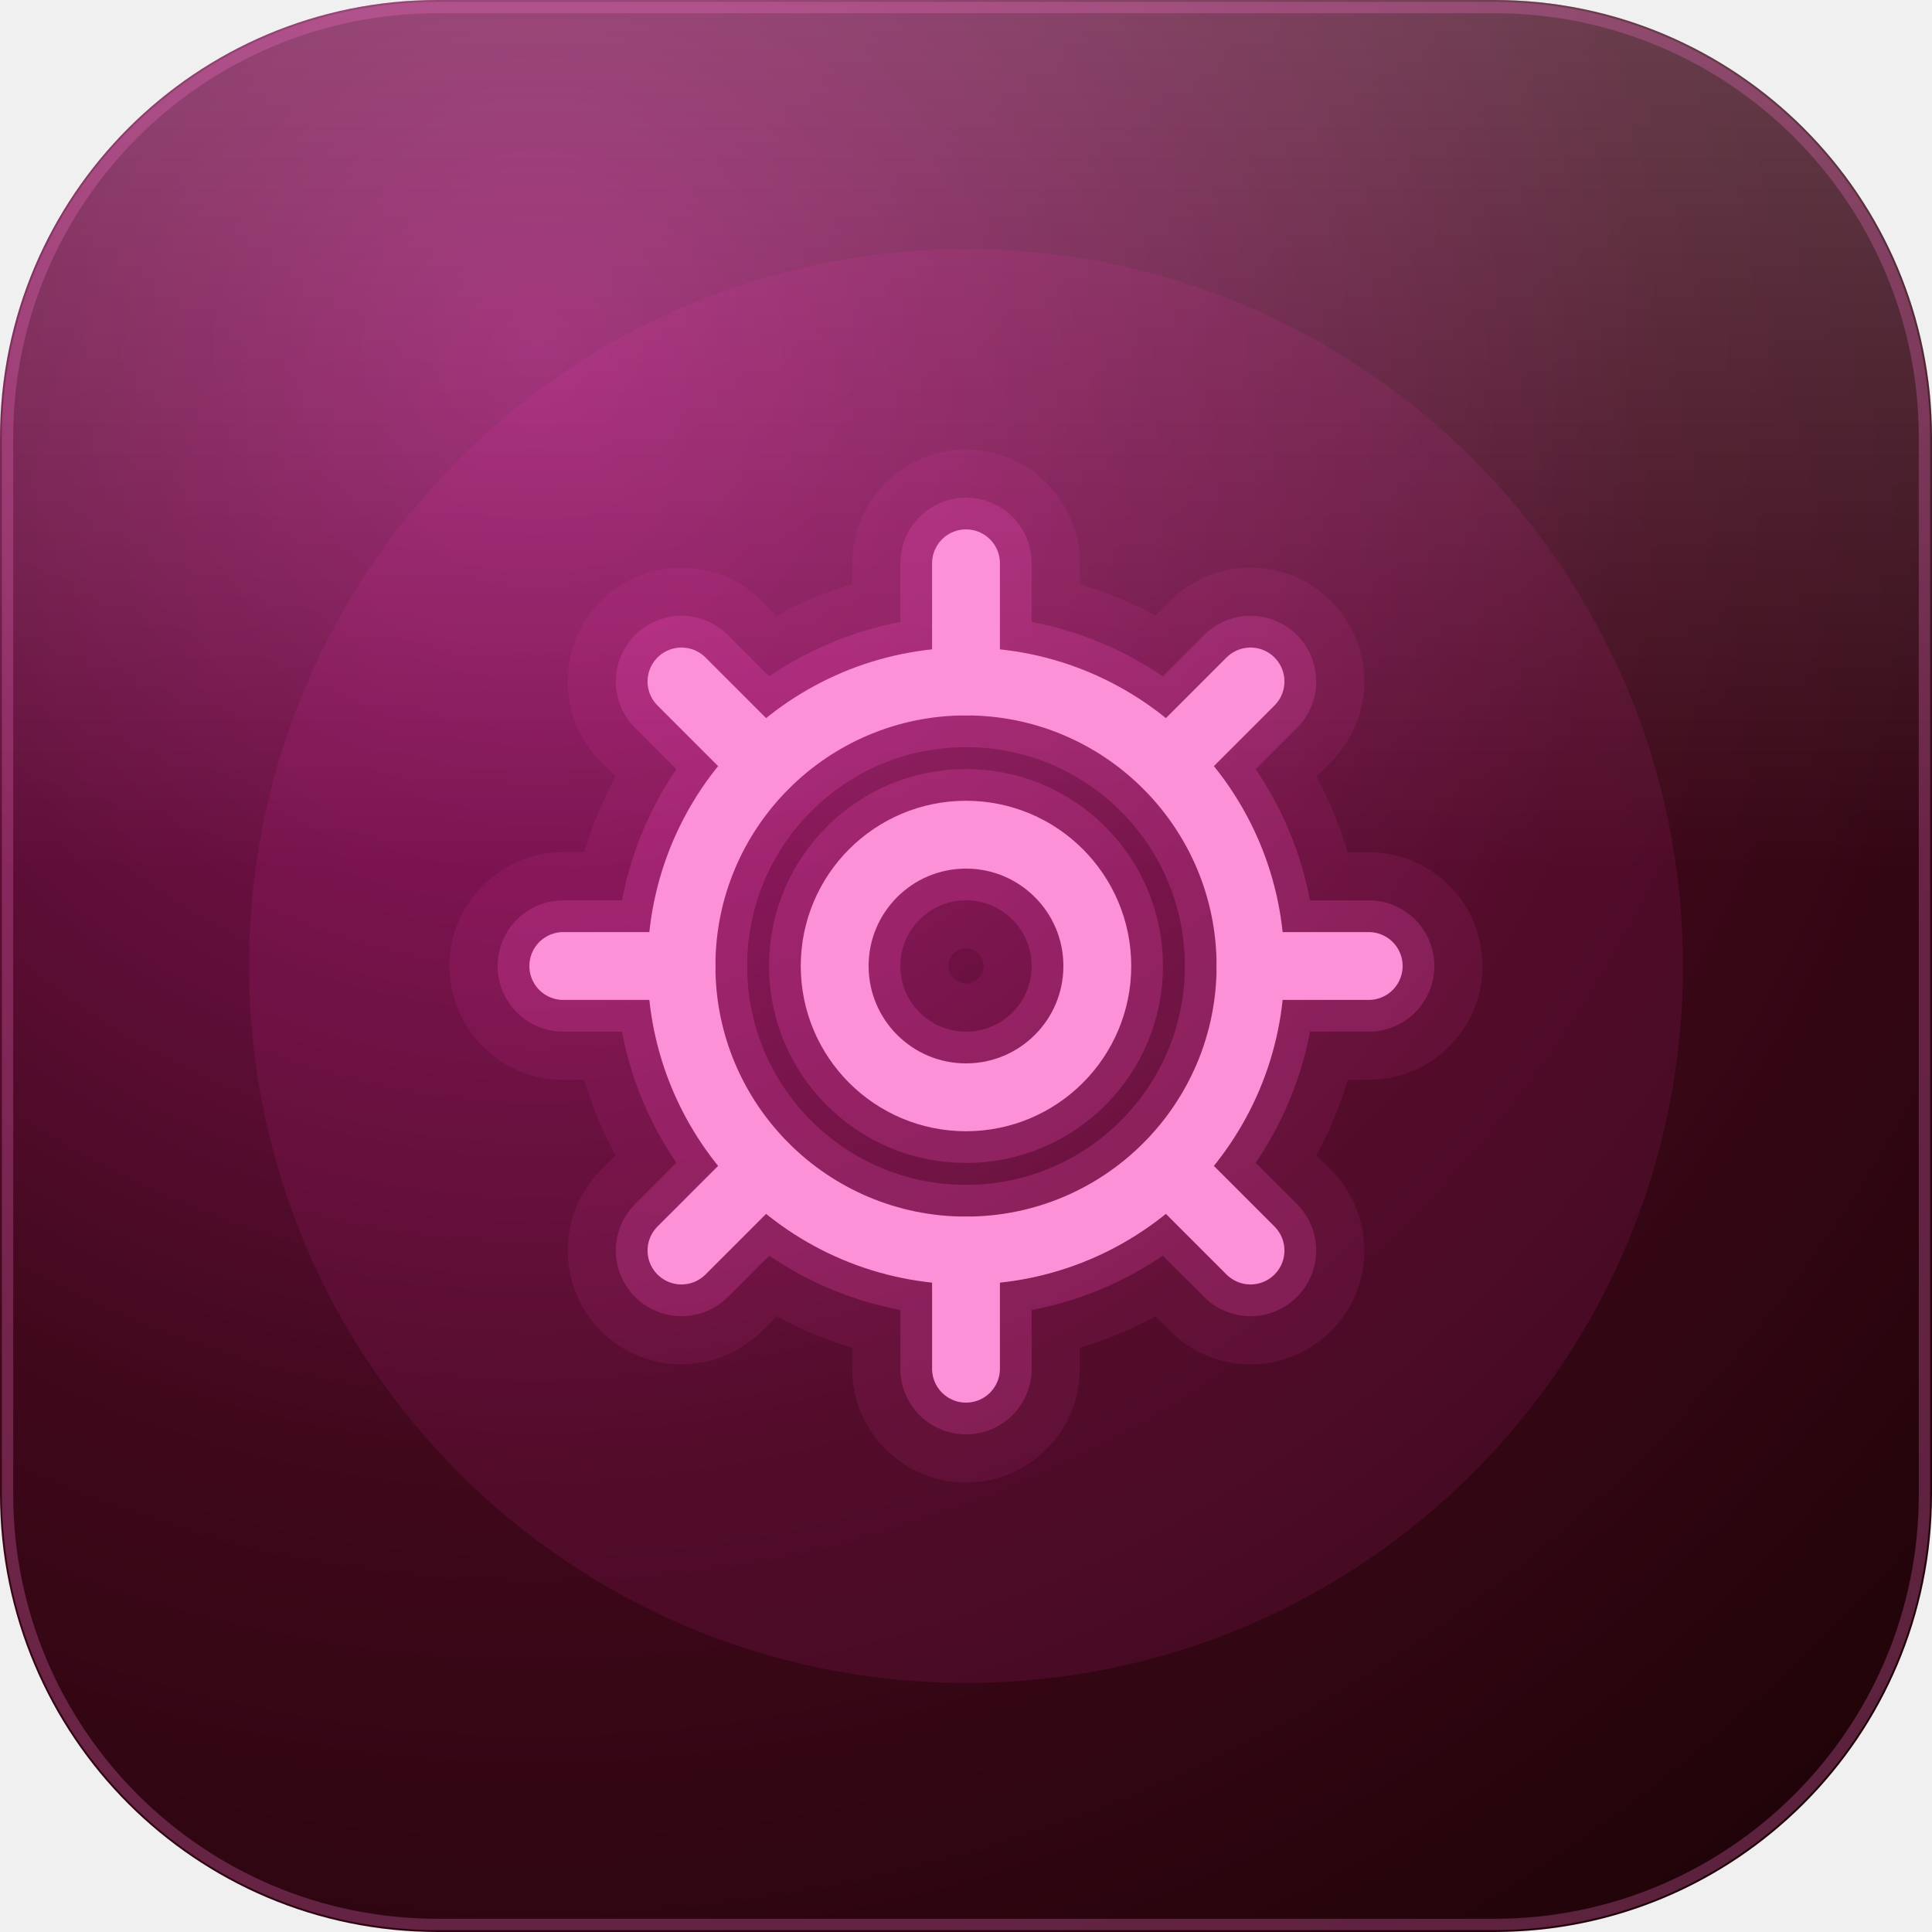
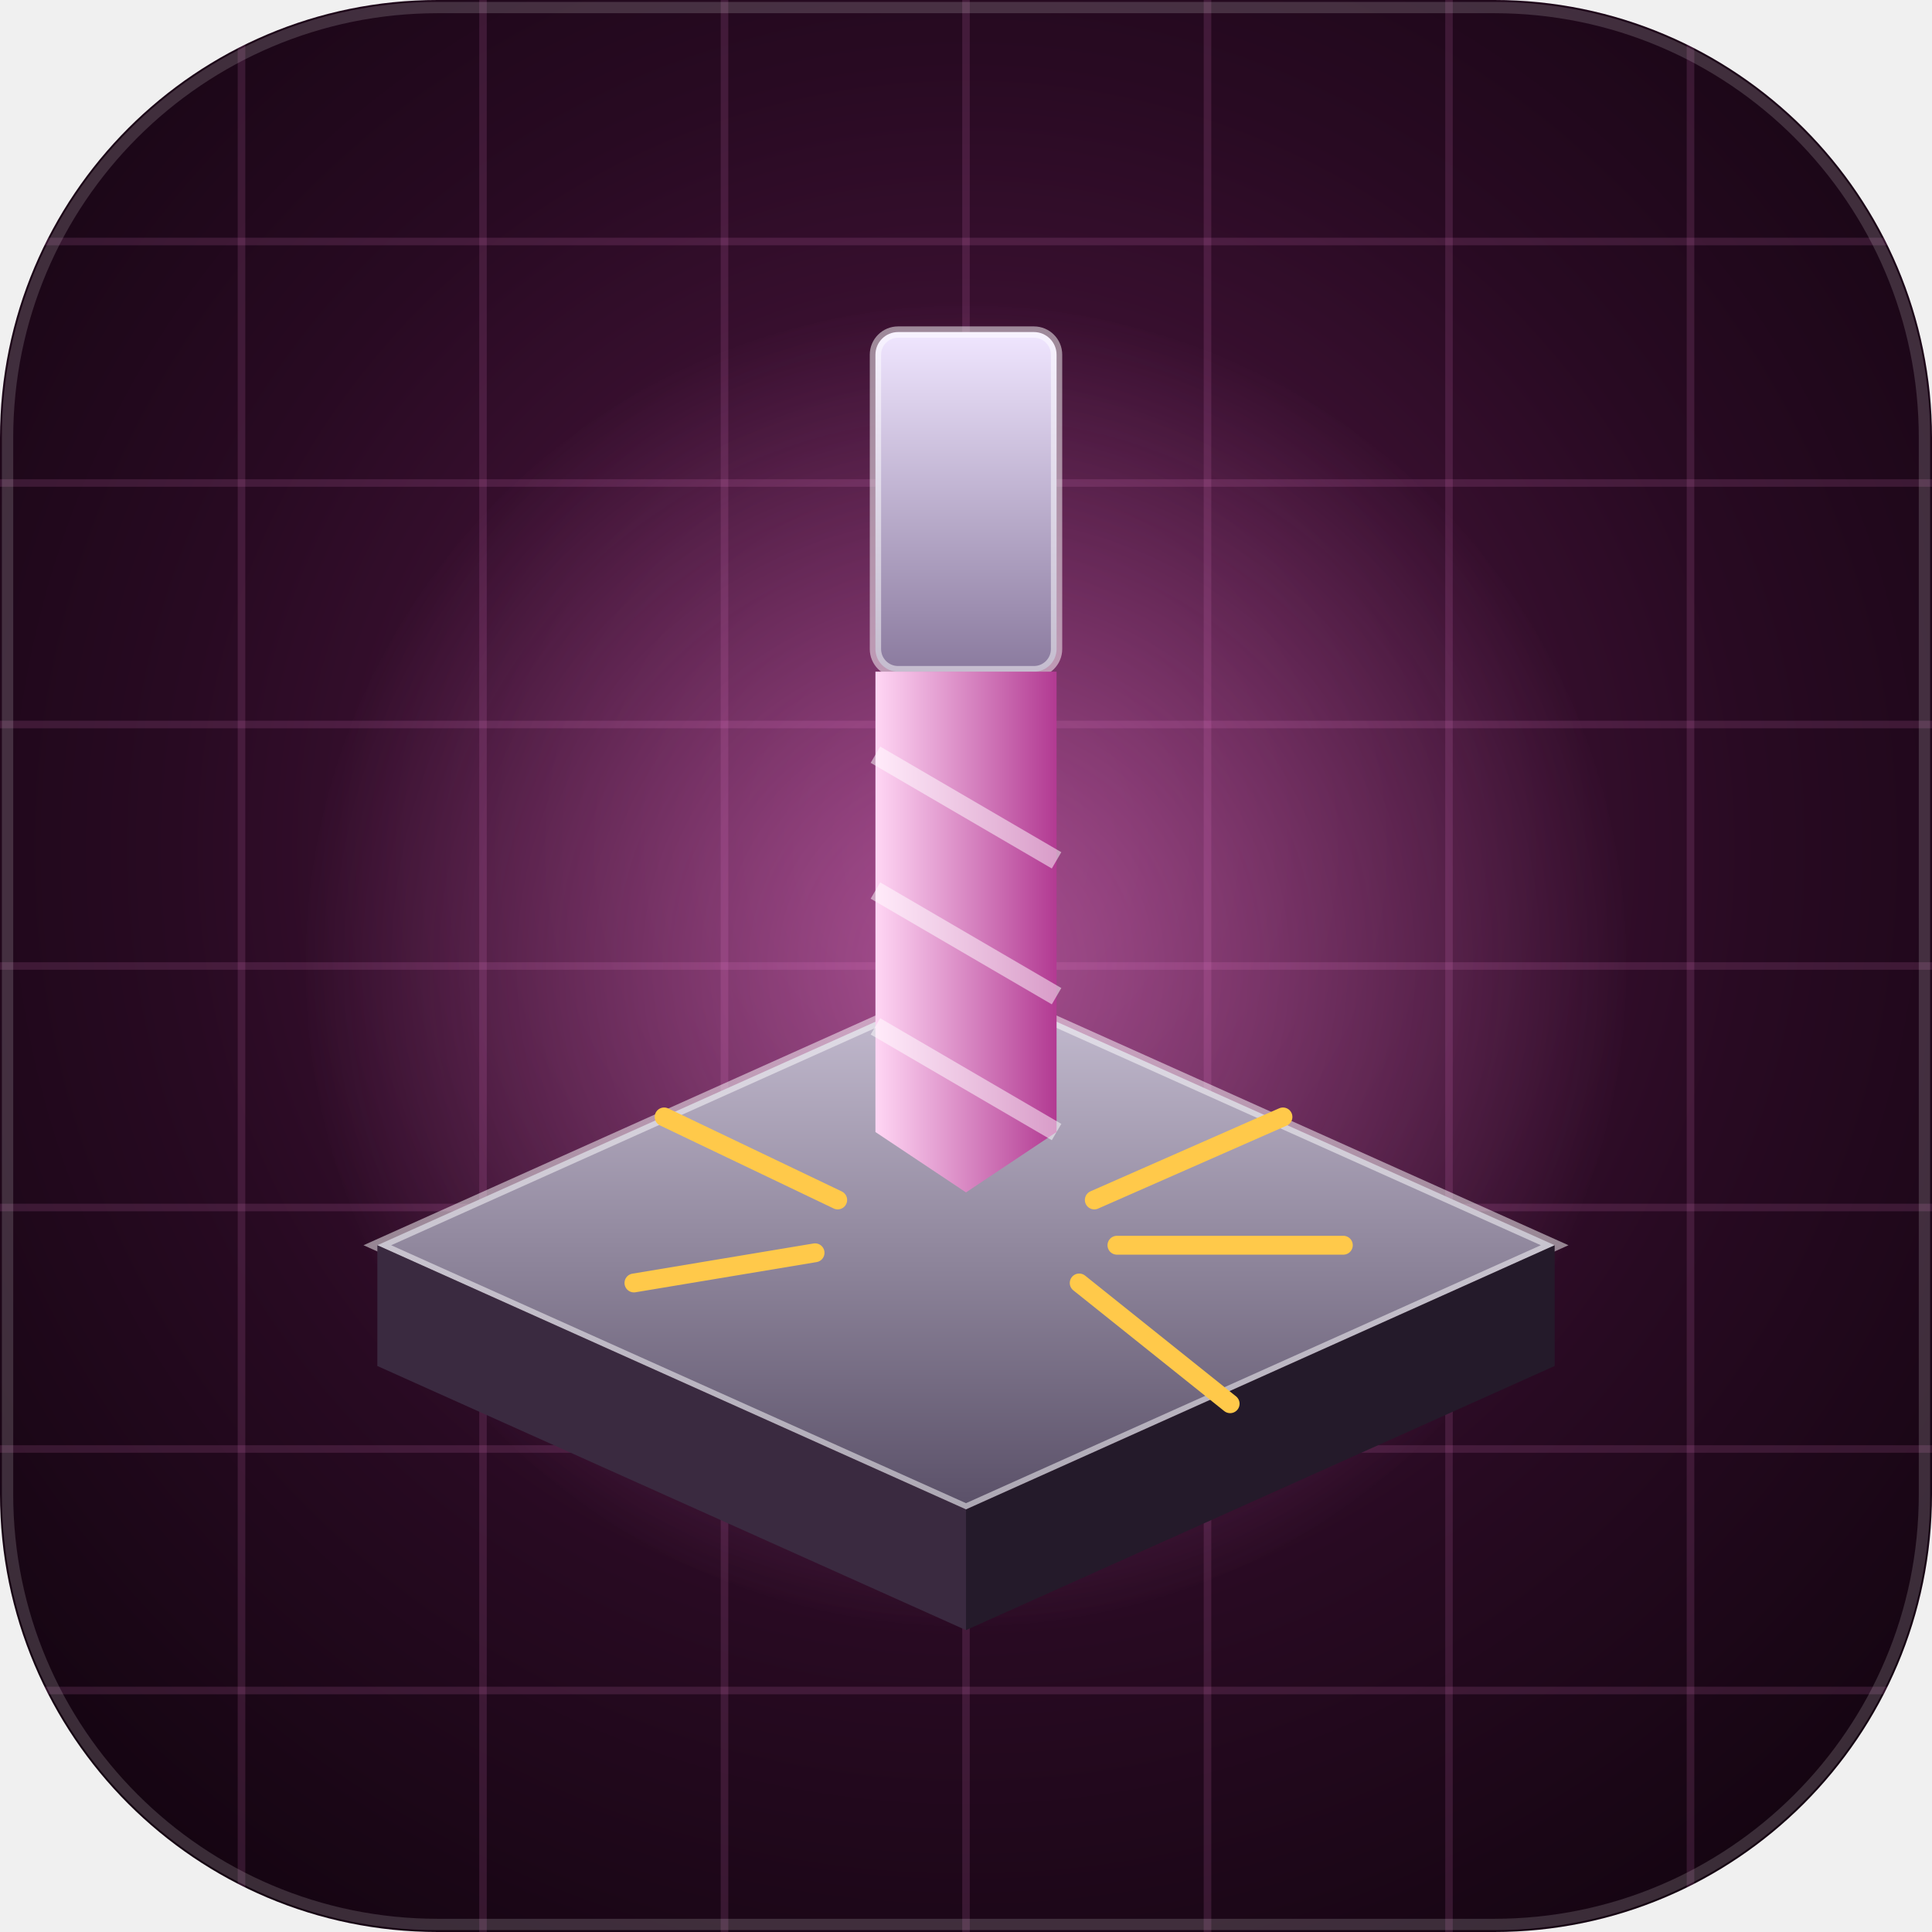
<svg xmlns="http://www.w3.org/2000/svg" viewBox="0 0 512 512">
-   <defs>
-     <radialGradient id="b" cx="28%" cy="18%" r="105%">
-       <stop offset="0" stop-color="hsl(321 72% 34%)" />
-       <stop offset=".55" stop-color="hsl(339 78% 14%)" />
-       <stop offset="1" stop-color="hsl(353 80% 6%)" />
-     </radialGradient>
-     <linearGradient id="s" x1="0" y1="0" x2="0" y2="1">
-       <stop offset="0" stop-color="#fff" stop-opacity=".22" />
-       <stop offset=".45" stop-color="#fff" stop-opacity="0" />
-     </linearGradient>
-     <clipPath id="c">
-       <rect width="512" height="512" rx="116" />
-     </clipPath>
-   </defs>
-   <g clip-path="url(#c)">
-     <rect width="512" height="512" fill="url(#b)" />
-     <rect width="512" height="512" fill="url(#s)" />
-     <circle cx="256" cy="256" r="190" fill="hsl(321 95% 60%)" opacity=".10" />
-   </g>
-   <g transform="translate(256 256) scale(11.6) translate(-12 -12)" fill="none" stroke-linecap="round" stroke-linejoin="round" color="hsl(321 96% 76%)">
-     <g stroke="hsl(321 100% 62%)" stroke-width="5.2" opacity=".10">
-       <circle cx="12" cy="12" r="3" />
-       <circle cx="12" cy="12" r="6.5" />
-       <path d="M12 2.8v2.7M12 18.5v2.7M21.2 12h-2.7M5.5 12H2.8M18.5 5.5l-1.9 1.9M7.4 16.6l-1.9 1.9M18.5 18.5l-1.9-1.9M7.4 7.4 5.5 5.5" />
+   <clipPath id="r">
+     <rect width="512" height="512" rx="116" />
+   </clipPath>
+   <g clip-path="url(#r)">
+     <defs>
+       <radialGradient id="bg" cx="50%" cy="44%" r="74%">
+         <stop offset="0" stop-color="#5a1a4a" />
+         <stop offset=".55" stop-color="#280a22" />
+         <stop offset="1" stop-color="#0e030c" />
+       </radialGradient>
+       <radialGradient id="halo" cx="50%" cy="50%" r="50%">
+         <stop offset="0" stop-color="#ff8ae0" stop-opacity=".5" />
+         <stop offset="1" stop-color="#ff8ae0" stop-opacity="0" />
+       </radialGradient>
+       <linearGradient id="top" x1="0" y1="0" x2="0" y2="1">
+         <stop offset="0" stop-color="#c8c0d4" />
+         <stop offset="1" stop-color="#5a5068" />
+       </linearGradient>
+       <linearGradient id="shank" x1="0" y1="0" x2="0" y2="1">
+         <stop offset="0" stop-color="#f0e6ff" />
+         <stop offset="1" stop-color="#8a7a9e" />
+       </linearGradient>
+       <linearGradient id="cut" x1="0" y1="0" x2="1" y2="0">
+         <stop offset="0" stop-color="#ffd6f4" />
+         <stop offset="1" stop-color="#b23a92" />
+       </linearGradient>
+     </defs>
+     <rect width="512" height="512" fill="url(#bg)" />
+     <g fill="none" stroke="#ff8ae0" stroke-opacity=".13" stroke-width="2">
+       <path d="M64 0V512" />
+       <path d="M128 0V512" />
+       <path d="M192 0V512" />
+       <path d="M256 0V512" />
+       <path d="M320 0V512" />
+       <path d="M384 0V512" />
+       <path d="M448 0V512" />
+       <path d="M0 64H512" />
+       <path d="M0 128H512" />
+       <path d="M0 192H512" />
+       <path d="M0 256H512" />
+       <path d="M0 320H512" />
+       <path d="M0 384H512" />
+       <path d="M0 448H512" />
    </g>
-     <g stroke="hsl(321 100% 66%)" stroke-width="3" opacity=".22">
-       <circle cx="12" cy="12" r="3" />
-       <circle cx="12" cy="12" r="6.5" />
-       <path d="M12 2.8v2.7M12 18.5v2.7M21.2 12h-2.7M5.5 12H2.8M18.5 5.5l-1.9 1.9M7.4 16.6l-1.9 1.9M18.5 18.5l-1.9-1.9M7.4 7.4 5.5 5.5" />
+     <circle cx="256" cy="256" r="175" fill="url(#halo)" />
+     <path d="M100 330 L256 260 L412 330 L256 400Z" fill="url(#top)" stroke="#fff" stroke-opacity=".5" stroke-width="3" />
+     <path d="M100 330 L256 400 V432 L100 362Z" fill="#3a2a40" />
+     <path d="M412 330 L256 400 V432 L412 362Z" fill="#241a2a" />
+     <rect x="232" y="88" width="48" height="90" rx="6" fill="url(#shank)" stroke="#fff" stroke-opacity=".5" stroke-width="3" />
+     <path d="M232 178 H280 V300 L256 316 L232 300Z" fill="url(#cut)" />
+     <g stroke="#fff" stroke-opacity=".5" stroke-width="5">
+       <path d="M232 200 L280 228 M232 236 L280 264 M232 272 L280 300" />
    </g>
-     <g stroke="hsl(321 96% 78%)" stroke-width="1.55">
-       <circle cx="12" cy="12" r="3" />
-       <circle cx="12" cy="12" r="6.5" />
-       <path d="M12 2.8v2.7M12 18.5v2.7M21.2 12h-2.7M5.5 12H2.8M18.5 5.5l-1.9 1.9M7.4 16.6l-1.9 1.9M18.5 18.5l-1.9-1.9M7.4 7.4 5.5 5.5" />
+     <g stroke="#ffc94a" stroke-width="5" stroke-linecap="round">
+       <path d="M290 318 L340 296 M296 330 L356 330 M286 340 L326 372 M222 318 L176 296 M216 332 L168 340" />
    </g>
  </g>
-   <rect x="2" y="2" width="508" height="508" rx="114" fill="none" stroke="hsl(321 85% 70%)" stroke-opacity=".28" stroke-width="3" />
+   <rect x="2" y="2" width="508" height="508" rx="114" fill="none" stroke="#fff" stroke-opacity=".16" stroke-width="3" />
</svg>
